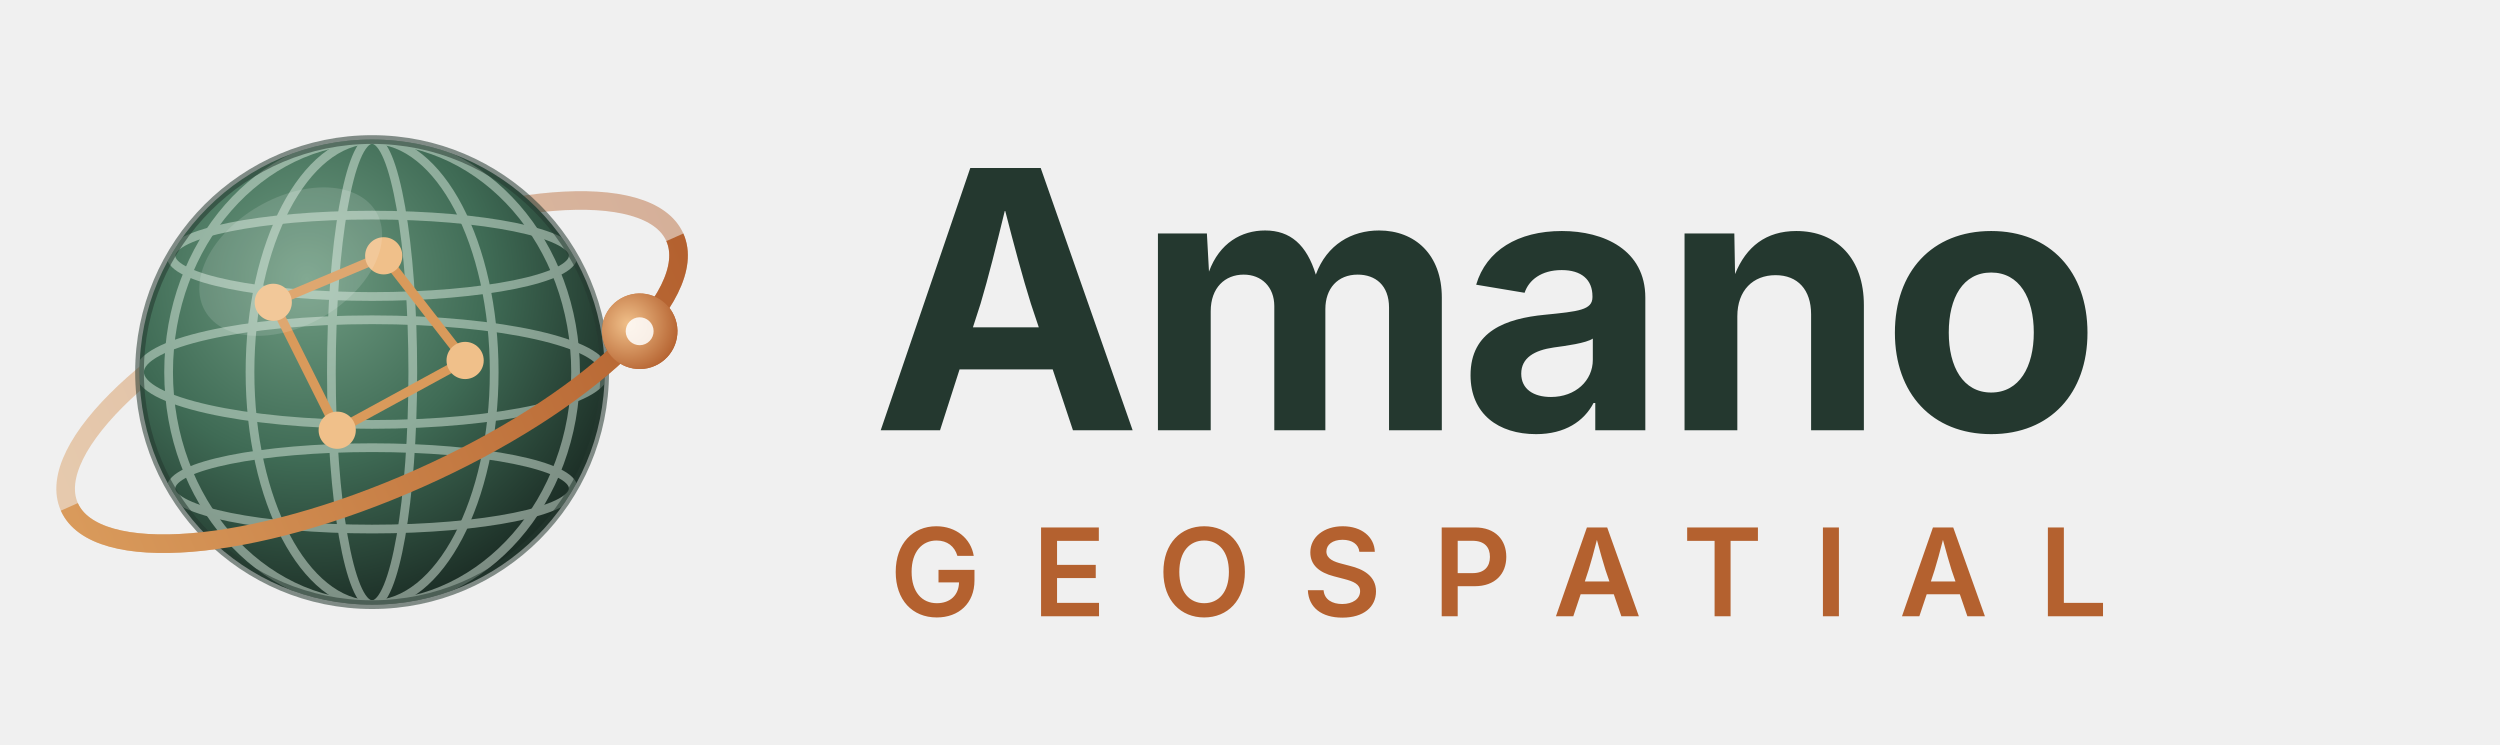
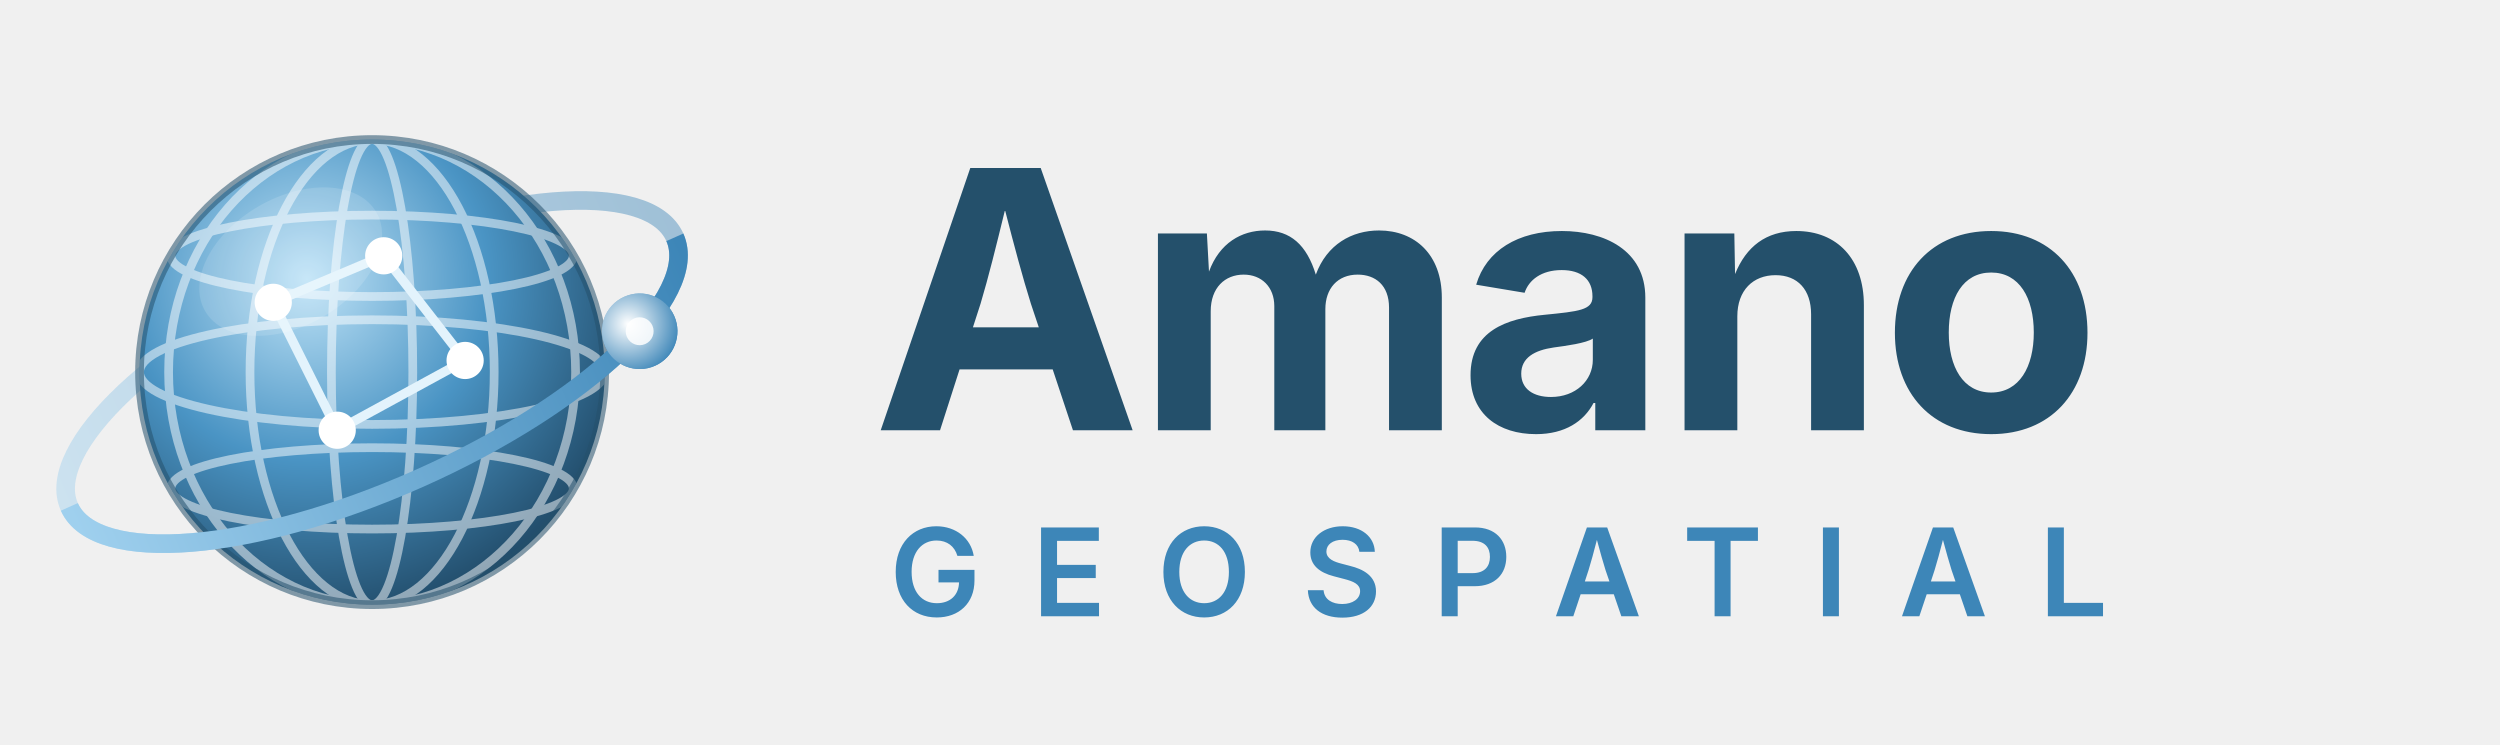
<svg xmlns="http://www.w3.org/2000/svg" viewBox="0 0 430 128" width="430" height="128" role="img" aria-label="Amano Geospatial">
  <defs>
    <radialGradient id="sphere" cx="36%" cy="30%" r="78%">
-       <stop offset="0" stop-color="#6f9c82" />
-       <stop offset=".5" stop-color="#3f6b55" />
-       <stop offset="1" stop-color="#17251f" />
+       <stop offset="0" stop-color="#bfe3f7" />
+       <stop offset=".5" stop-color="#4a94c4" />
+       <stop offset="1" stop-color="#1d4460" />
    </radialGradient>
    <radialGradient id="sat" cx="40%" cy="35%" r="70%">
-       <stop offset="0" stop-color="#f0c08a" />
-       <stop offset="1" stop-color="#b4612f" />
+       <stop offset="0" stop-color="#ffffff" />
+       <stop offset="1" stop-color="#3d86b8" />
    </radialGradient>
    <linearGradient id="ring" x1="0" y1="0" x2="1" y2="0">
-       <stop offset="0" stop-color="#d99a5b" />
-       <stop offset="1" stop-color="#b4612f" />
+       <stop offset="0" stop-color="#9fd0ee" />
+       <stop offset="1" stop-color="#3d86b8" />
    </linearGradient>
    <clipPath id="globe">
      <circle cx="64" cy="64" r="40" />
    </clipPath>
    <clipPath id="front">
      <rect x="-10" y="64" width="148" height="80" />
    </clipPath>
  </defs>
  <g transform="rotate(-24 64 64)">
    <g transform="translate(64 64)">
      <ellipse rx="57" ry="20" fill="none" stroke="url(#ring)" stroke-width="3.2" opacity=".45" />
      <g transform="translate(44.9 12.3)">
        <circle r="6.5" fill="url(#sat)" />
        <circle r="2.4" fill="#fff" opacity=".85" />
      </g>
    </g>
  </g>
  <circle cx="64" cy="64" r="40" fill="url(#sphere)" />
-   <g clip-path="url(#globe)" fill="none" stroke="#dcebdf" stroke-width="1.5" vector-effect="non-scaling-stroke" opacity=".5">
+   <g clip-path="url(#globe)" fill="none" stroke="#ffffff" stroke-width="1.5" vector-effect="non-scaling-stroke" opacity=".5">
    <ellipse cx="64" cy="64" rx="40" ry="9" />
    <ellipse cx="64" cy="44" rx="34.6" ry="7" />
    <ellipse cx="64" cy="84" rx="34.6" ry="7" />
    <g vector-effect="non-scaling-stroke">
      <ellipse cx="64" cy="64" rx="35" ry="40" />
      <ellipse cx="64" cy="64" rx="21" ry="40" />
      <ellipse cx="64" cy="64" rx="7" ry="40" />
    </g>
  </g>
-   <g stroke="#d99a5b" stroke-width="1.6" fill="none" stroke-linecap="round">
+   <g stroke="#e3f3fc" stroke-width="1.6" fill="none" stroke-linecap="round">
    <path class="link" d="M47 52 L66 44 L80 62 L58 74 Z" />
  </g>
-   <g fill="#f0c08a">
+   <g fill="#ffffff">
    <circle class="node" cx="47" cy="52" r="3.2" />
    <circle class="node n2" cx="66" cy="44" r="3.2" />
    <circle class="node n3" cx="80" cy="62" r="3.2" />
    <circle class="node n2" cx="58" cy="74" r="3.2" />
  </g>
  <ellipse cx="50" cy="45" rx="17" ry="11" fill="#fff" opacity=".13" transform="rotate(-30 50 45)" />
-   <circle cx="64" cy="64" r="40" fill="none" stroke="#24382f" stroke-width="1.5" opacity=".55" />
+   <circle cx="64" cy="64" r="40" fill="none" stroke="#24506b" stroke-width="1.5" opacity=".55" />
  <g transform="rotate(-24 64 64)" clip-path="url(#front)">
    <g transform="translate(64 64)">
      <ellipse rx="57" ry="20" fill="none" stroke="url(#ring)" stroke-width="3.2" opacity="1" />
      <g transform="translate(44.9 12.3)">
        <circle r="6.5" fill="url(#sat)" />
        <circle r="2.4" fill="#fff" opacity=".85" />
      </g>
    </g>
  </g>
-   <text x="150" y="74" font-family="Inter, 'Segoe UI', Arial, sans-serif" font-size="62" font-weight="700" fill="#24382f" letter-spacing="-1">Amano</text>
-   <text x="153" y="106" font-family="Inter, 'Segoe UI', Arial, sans-serif" font-size="21" font-weight="600" fill="#b4612f" letter-spacing="8.8">GEOSPATIAL</text>
+   <text x="150" y="74" font-family="Inter, 'Segoe UI', Arial, sans-serif" font-size="62" font-weight="700" fill="#24506b" letter-spacing="-1">Amano</text>
+   <text x="153" y="106" font-family="Inter, 'Segoe UI', Arial, sans-serif" font-size="21" font-weight="600" fill="#3d86b8" letter-spacing="8.8">GEOSPATIAL</text>
</svg>
